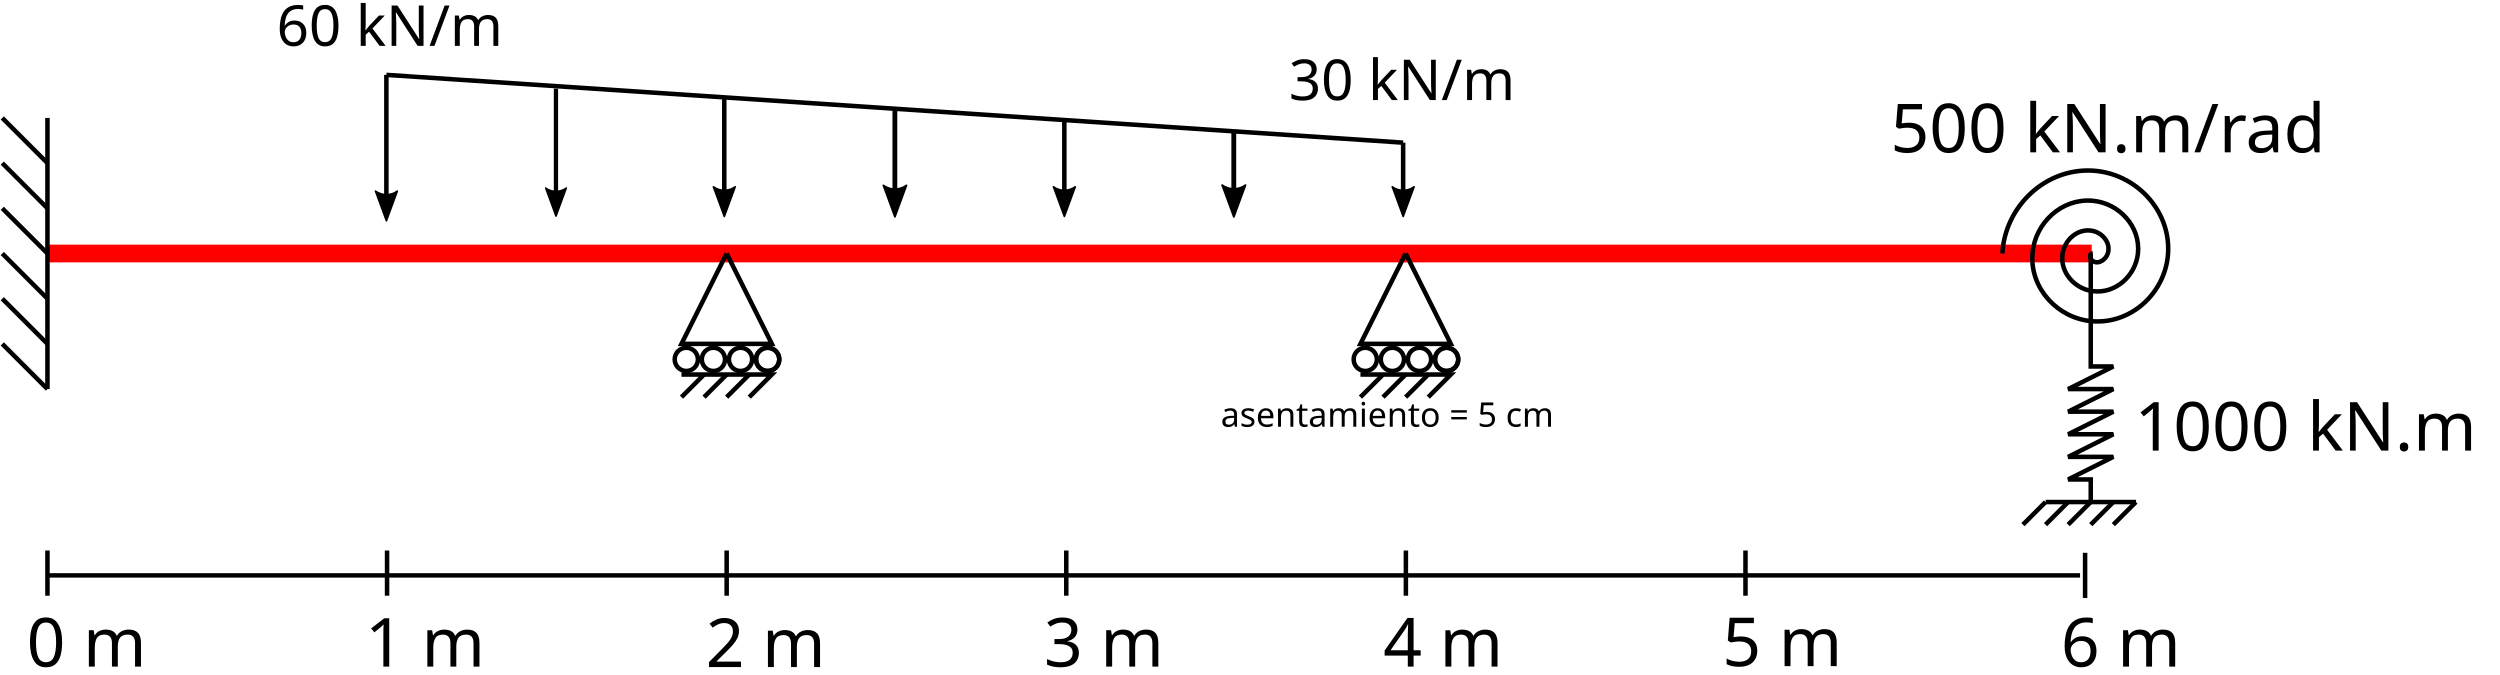
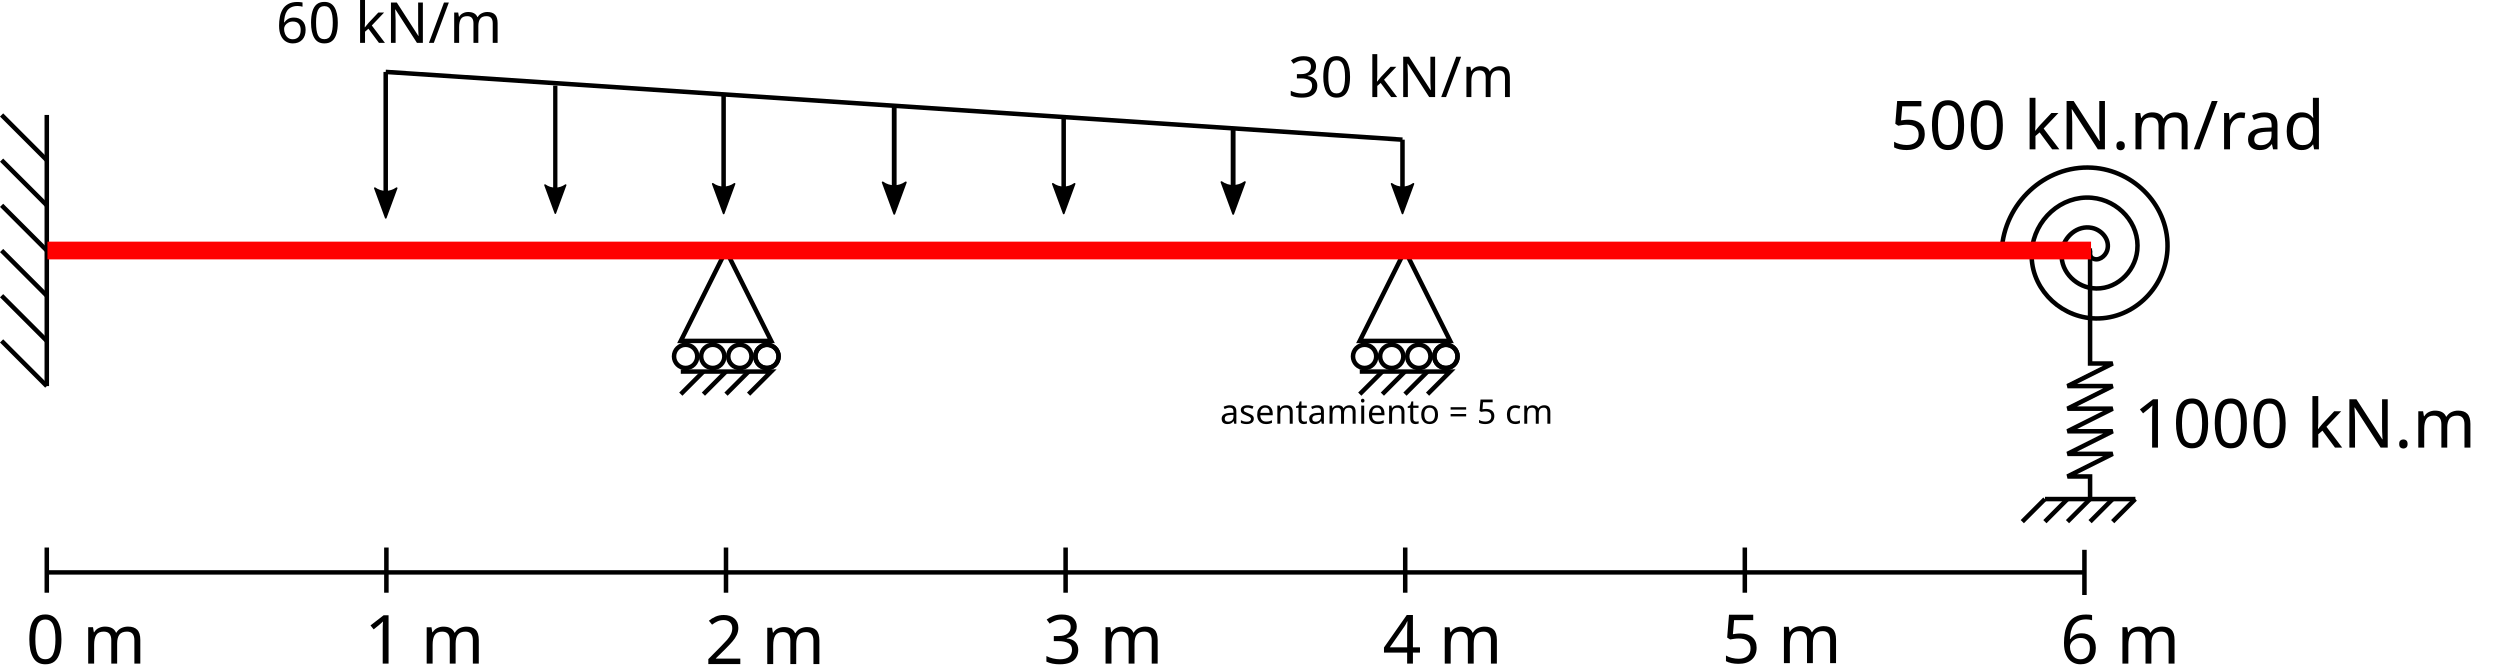
- <svg xmlns="http://www.w3.org/2000/svg" xmlns:xlink="http://www.w3.org/1999/xlink" width="543.944" height="146.653" viewBox="0 0 553.224 147.071" id="svg2" version="1.0">
+ <svg xmlns="http://www.w3.org/2000/svg" xmlns:xlink="http://www.w3.org/1999/xlink" width="543.944" height="144.604" viewBox="0 0 553.224 145.017" id="svg2" version="1.0">
  <defs id="defs4">
    <marker orient="auto" refY="0" refX="0" id="Arrow2Mstart" style="overflow:visible">
-       <path id="path4373" style="fill:#000000;fill-opacity:1;fill-rule:evenodd;stroke:#000000;stroke-width:0.625;stroke-linejoin:round;stroke-opacity:1" d="M 8.719,4.034 L -2.207,0.016 L 8.719,-4.002 C 6.973,-1.63 6.983,1.616 8.719,4.034 L 8.719,4.034 z" transform="scale(0.6,0.6)" />
+       <path id="path4373" style="fill:#000000;fill-opacity:1;fill-rule:evenodd;stroke:#000000;stroke-width:0.625;stroke-linejoin:round;stroke-opacity:1" d="M 8.719,4.034 -2.207,0.016 8.719,-4.002 c -1.745,2.372 -1.735,5.617 -6e-7,8.035 l 0,0 z" transform="scale(0.6,0.6)" />
    </marker>
    <marker style="overflow:visible" id="marker4749" refX="0" refY="0" orient="auto">
-       <path transform="scale(-0.6,-0.6)" d="M 8.719,4.034 L -2.207,0.016 L 8.719,-4.002 C 6.973,-1.63 6.983,1.616 8.719,4.034 L 8.719,4.034 z" style="fill:#000000;fill-opacity:1;fill-rule:evenodd;stroke:#000000;stroke-width:0.625;stroke-linejoin:round;stroke-opacity:1" id="path4751" />
+       <path transform="scale(-0.6,-0.6)" d="M 8.719,4.034 -2.207,0.016 8.719,-4.002 c -1.745,2.372 -1.735,5.617 -6e-7,8.035 l 0,0 z" style="fill:#000000;fill-opacity:1;fill-rule:evenodd;stroke:#000000;stroke-width:0.625;stroke-linejoin:round;stroke-opacity:1" id="path4751" />
    </marker>
    <marker style="overflow:visible" id="marker4709" refX="0" refY="0" orient="auto">
-       <path transform="scale(-0.6,-0.6)" d="M 8.719,4.034 L -2.207,0.016 L 8.719,-4.002 C 6.973,-1.63 6.983,1.616 8.719,4.034 L 8.719,4.034 z" style="fill:#000000;fill-opacity:1;fill-rule:evenodd;stroke:#000000;stroke-width:0.625;stroke-linejoin:round;stroke-opacity:1" id="path4711" />
+       <path transform="scale(-0.6,-0.6)" d="M 8.719,4.034 -2.207,0.016 8.719,-4.002 c -1.745,2.372 -1.735,5.617 -6e-7,8.035 l 0,0 z" style="fill:#000000;fill-opacity:1;fill-rule:evenodd;stroke:#000000;stroke-width:0.625;stroke-linejoin:round;stroke-opacity:1" id="path4711" />
    </marker>
    <marker style="overflow:visible" id="marker4675" refX="0" refY="0" orient="auto">
-       <path transform="scale(-0.6,-0.6)" d="M 8.719,4.034 L -2.207,0.016 L 8.719,-4.002 C 6.973,-1.63 6.983,1.616 8.719,4.034 L 8.719,4.034 z" style="fill:#000000;fill-opacity:1;fill-rule:evenodd;stroke:#000000;stroke-width:0.625;stroke-linejoin:round;stroke-opacity:1" id="path4677" />
+       <path transform="scale(-0.6,-0.6)" d="M 8.719,4.034 -2.207,0.016 8.719,-4.002 c -1.745,2.372 -1.735,5.617 -6e-7,8.035 l 0,0 z" style="fill:#000000;fill-opacity:1;fill-rule:evenodd;stroke:#000000;stroke-width:0.625;stroke-linejoin:round;stroke-opacity:1" id="path4677" />
    </marker>
    <marker style="overflow:visible" id="marker4647" refX="0" refY="0" orient="auto">
-       <path transform="scale(-0.6,-0.6)" d="M 8.719,4.034 L -2.207,0.016 L 8.719,-4.002 C 6.973,-1.63 6.983,1.616 8.719,4.034 L 8.719,4.034 z" style="fill:#000000;fill-opacity:1;fill-rule:evenodd;stroke:#000000;stroke-width:0.625;stroke-linejoin:round;stroke-opacity:1" id="path4649" />
+       <path transform="scale(-0.6,-0.6)" d="M 8.719,4.034 -2.207,0.016 8.719,-4.002 c -1.745,2.372 -1.735,5.617 -6e-7,8.035 l 0,0 z" style="fill:#000000;fill-opacity:1;fill-rule:evenodd;stroke:#000000;stroke-width:0.625;stroke-linejoin:round;stroke-opacity:1" id="path4649" />
    </marker>
    <marker style="overflow:visible" id="marker4625" refX="0" refY="0" orient="auto">
-       <path transform="scale(-0.6,-0.6)" d="M 8.719,4.034 L -2.207,0.016 L 8.719,-4.002 C 6.973,-1.63 6.983,1.616 8.719,4.034 L 8.719,4.034 z" style="fill:#000000;fill-opacity:1;fill-rule:evenodd;stroke:#000000;stroke-width:0.625;stroke-linejoin:round;stroke-opacity:1" id="path4627" />
+       <path transform="scale(-0.6,-0.6)" d="M 8.719,4.034 -2.207,0.016 8.719,-4.002 c -1.745,2.372 -1.735,5.617 -6e-7,8.035 l 0,0 z" style="fill:#000000;fill-opacity:1;fill-rule:evenodd;stroke:#000000;stroke-width:0.625;stroke-linejoin:round;stroke-opacity:1" id="path4627" />
    </marker>
    <marker orient="auto" refY="0" refX="0" id="Arrow2Mend" style="overflow:visible">
-       <path id="path4376" style="fill:#000000;fill-opacity:1;fill-rule:evenodd;stroke:#000000;stroke-width:0.625;stroke-linejoin:round;stroke-opacity:1" d="M 8.719,4.034 L -2.207,0.016 L 8.719,-4.002 C 6.973,-1.63 6.983,1.616 8.719,4.034 L 8.719,4.034 z" transform="scale(-0.6,-0.6)" />
+       <path id="path4376" style="fill:#000000;fill-opacity:1;fill-rule:evenodd;stroke:#000000;stroke-width:0.625;stroke-linejoin:round;stroke-opacity:1" d="M 8.719,4.034 -2.207,0.016 8.719,-4.002 c -1.745,2.372 -1.735,5.617 -6e-7,8.035 l 0,0 z" transform="scale(-0.6,-0.6)" />
    </marker>
  </defs>
-   <g id="layer1" transform="translate(-139.5,-101.833)">
+   <g id="layer1" transform="translate(-139.6464,-102.4781)">
    <g id="g4921">
-       <path id="path4140" d="M 150.147,156.888 L 602.372,156.888" style="fill:none;fill-rule:evenodd;stroke:#ff0000;stroke-width:3.924;stroke-linecap:butt;stroke-linejoin:miter;stroke-miterlimit:4;stroke-dasharray:none;stroke-opacity:1" />
      <g id="g4247">
-         <path style="fill:none;fill-rule:evenodd;stroke:#000000;stroke-width:1px;stroke-linecap:butt;stroke-linejoin:miter;stroke-opacity:1" d="M 150,126.888 L 150,186.888" id="path4144" />
-         <path style="fill:none;fill-rule:evenodd;stroke:#000000;stroke-width:1px;stroke-linecap:butt;stroke-linejoin:miter;stroke-opacity:1" d="M 140,126.888 L 150,136.888" id="path4146" />
-         <path style="fill:none;fill-rule:evenodd;stroke:#000000;stroke-width:1px;stroke-linecap:butt;stroke-linejoin:miter;stroke-opacity:1" d="M 140,136.888 L 150,146.888" id="path4148" />
-         <path style="fill:none;fill-rule:evenodd;stroke:#000000;stroke-width:1px;stroke-linecap:butt;stroke-linejoin:miter;stroke-opacity:1" d="M 140,146.888 L 150,156.888" id="path4150" />
-         <path style="fill:none;fill-rule:evenodd;stroke:#000000;stroke-width:1px;stroke-linecap:butt;stroke-linejoin:miter;stroke-opacity:1" d="M 140,156.888 L 150,166.888" id="path4152" />
-         <path style="fill:none;fill-rule:evenodd;stroke:#000000;stroke-width:1px;stroke-linecap:butt;stroke-linejoin:miter;stroke-opacity:1" d="M 140,166.888 L 150,176.888" id="path4154" />
-         <path style="fill:none;fill-rule:evenodd;stroke:#000000;stroke-width:1px;stroke-linecap:butt;stroke-linejoin:miter;stroke-opacity:1" d="M 140,176.888 L 150,186.888" id="path4156" />
+         <path style="fill:none;fill-rule:evenodd;stroke:#000000;stroke-width:1px;stroke-linecap:butt;stroke-linejoin:miter;stroke-opacity:1" d="m 150,126.888 0,60" id="path4144" />
+         <path style="fill:none;fill-rule:evenodd;stroke:#000000;stroke-width:1px;stroke-linecap:butt;stroke-linejoin:miter;stroke-opacity:1" d="m 140,126.888 10,10" id="path4146" />
+         <path style="fill:none;fill-rule:evenodd;stroke:#000000;stroke-width:1px;stroke-linecap:butt;stroke-linejoin:miter;stroke-opacity:1" d="m 140,136.888 10,10" id="path4148" />
+         <path style="fill:none;fill-rule:evenodd;stroke:#000000;stroke-width:1px;stroke-linecap:butt;stroke-linejoin:miter;stroke-opacity:1" d="m 140,146.888 10,10" id="path4150" />
+         <path style="fill:none;fill-rule:evenodd;stroke:#000000;stroke-width:1px;stroke-linecap:butt;stroke-linejoin:miter;stroke-opacity:1" d="m 140,156.888 10,10" id="path4152" />
+         <path style="fill:none;fill-rule:evenodd;stroke:#000000;stroke-width:1px;stroke-linecap:butt;stroke-linejoin:miter;stroke-opacity:1" d="m 140,166.888 10,10" id="path4154" />
+         <path style="fill:none;fill-rule:evenodd;stroke:#000000;stroke-width:1px;stroke-linecap:butt;stroke-linejoin:miter;stroke-opacity:1" d="m 140,176.888 10,10" id="path4156" />
      </g>
      <g transform="translate(-9.698904,-5.474619)" id="g4190">
-         <path style="fill:none;fill-rule:evenodd;stroke:#000000;stroke-width:1px;stroke-linecap:butt;stroke-linejoin:miter;stroke-opacity:1" d="M 310,162.362 L 300,182.362 L 320,182.362 L 310,162.362 L 310,162.362" id="path4158" />
+         <path style="fill:none;fill-rule:evenodd;stroke:#000000;stroke-width:1px;stroke-linecap:butt;stroke-linejoin:miter;stroke-opacity:1" d="m 310,162.362 -10,20 20,0 -10,-20 0,0" id="path4158" />
        <g id="g4175" transform="translate(-0.7142857,0)">
          <circle r="2.571" cy="185.791" cx="301.786" style="fill:none;stroke:#000000;stroke-opacity:1" id="path4165" />
          <circle id="circle4167" style="fill:none;stroke:#000000;stroke-opacity:1" cx="307.786" cy="185.791" r="2.571" />
          <circle r="2.571" cy="185.791" cx="313.786" style="fill:none;stroke:#000000;stroke-opacity:1" id="circle4169" />
          <circle id="circle4171" style="fill:none;stroke:#000000;stroke-opacity:1" cx="319.786" cy="185.791" r="2.571" />
          <circle r="2.571" cy="185.791" cx="319.786" style="fill:none;stroke:#000000;stroke-opacity:1" id="circle4173" />
        </g>
-         <path style="fill:none;fill-rule:evenodd;stroke:#000000;stroke-width:1px;stroke-linecap:butt;stroke-linejoin:miter;stroke-opacity:1" d="M 300,189.148 L 320,189.148 L 315,194.148" id="path4182" />
-         <path style="fill:none;fill-rule:evenodd;stroke:#000000;stroke-width:1px;stroke-linecap:butt;stroke-linejoin:miter;stroke-opacity:1" d="M 300,194.148 L 305,189.148" id="path4184" />
-         <path style="fill:none;fill-rule:evenodd;stroke:#000000;stroke-width:1px;stroke-linecap:butt;stroke-linejoin:miter;stroke-opacity:1" d="M 305,194.148 L 310,189.148" id="path4186" />
-         <path style="fill:none;fill-rule:evenodd;stroke:#000000;stroke-width:1px;stroke-linecap:butt;stroke-linejoin:miter;stroke-opacity:1" d="M 310,194.148 L 315,189.148" id="path4188" />
+         <path style="fill:none;fill-rule:evenodd;stroke:#000000;stroke-width:1px;stroke-linecap:butt;stroke-linejoin:miter;stroke-opacity:1" d="m 300,189.148 20,0 -5,5" id="path4182" />
+         <path style="fill:none;fill-rule:evenodd;stroke:#000000;stroke-width:1px;stroke-linecap:butt;stroke-linejoin:miter;stroke-opacity:1" d="m 300,194.148 5,-5" id="path4184" />
+         <path style="fill:none;fill-rule:evenodd;stroke:#000000;stroke-width:1px;stroke-linecap:butt;stroke-linejoin:miter;stroke-opacity:1" d="m 305,194.148 5,-5" id="path4186" />
+         <path style="fill:none;fill-rule:evenodd;stroke:#000000;stroke-width:1px;stroke-linecap:butt;stroke-linejoin:miter;stroke-opacity:1" d="m 310,194.148 5,-5" id="path4188" />
      </g>
      <use height="147.071" width="553.224" transform="translate(150.2484,0)" id="use4227" xlink:href="#g4190" y="0" x="0" />
      <g transform="translate(-17.84155,0)" id="g4256">
-         <path style="fill:none;fill-rule:evenodd;stroke:#000000;stroke-width:1px;stroke-linecap:butt;stroke-linejoin:miter;stroke-opacity:1" id="path4138" d="M -620.442,156.888 C -619.439,156.888 -619.947,158.239 -620.442,158.554 C -621.783,159.408 -623.364,158.179 -623.775,156.888 C -624.51,154.578 -622.644,152.355 -620.442,151.888 C -617.21,151.202 -614.27,153.777 -613.775,156.888 C -613.115,161.033 -616.424,164.709 -620.442,165.221 C -625.498,165.865 -629.919,161.813 -630.442,156.888 C -631.075,150.922 -626.275,145.751 -620.442,145.221 C -613.568,144.596 -607.645,150.147 -607.109,156.888 C -606.489,164.67 -612.793,171.347 -620.442,171.888 C -629.133,172.502 -636.564,165.444 -637.109,156.888 C -637.72,147.288 -629.906,139.102 -620.442,138.554 C -609.934,137.946 -600.992,146.515 -600.442,156.888" transform="scale(-1,1)" />
-         <path style="fill:none;fill-rule:evenodd;stroke:#000000;stroke-width:1px;stroke-linecap:butt;stroke-linejoin:miter;stroke-opacity:1" d="M 620,156.888 C 620,181.888 620,181.888 620,181.888 L 625,181.888 L 615,186.888 L 625,186.888 L 615,191.888 L 625,191.888 L 615,196.888 L 625,196.888 L 615,201.888 L 625,201.888 L 615,206.888 L 620,206.888 L 620,211.888" id="path4229" />
-         <path style="fill:none;fill-rule:evenodd;stroke:#000000;stroke-width:1px;stroke-linecap:butt;stroke-linejoin:miter;stroke-opacity:1" d="M 610.027,211.888 L 630.027,211.888" id="path4231" />
-         <path style="fill:none;fill-rule:evenodd;stroke:#000000;stroke-width:1px;stroke-linecap:butt;stroke-linejoin:miter;stroke-opacity:1" d="M 605,216.888 L 610,211.888" id="path4233" />
-         <path style="fill:none;fill-rule:evenodd;stroke:#000000;stroke-width:1px;stroke-linecap:butt;stroke-linejoin:miter;stroke-opacity:1" d="M 610,216.888 L 615,211.888" id="path4235" />
-         <path style="fill:none;fill-rule:evenodd;stroke:#000000;stroke-width:1px;stroke-linecap:butt;stroke-linejoin:miter;stroke-opacity:1" d="M 615,216.888 L 620,211.888" id="path4237" />
-         <path style="fill:none;fill-rule:evenodd;stroke:#000000;stroke-width:1px;stroke-linecap:butt;stroke-linejoin:miter;stroke-opacity:1" d="M 620,216.888 L 625,211.888" id="path4239" />
-         <path style="fill:none;fill-rule:evenodd;stroke:#000000;stroke-width:1px;stroke-linecap:butt;stroke-linejoin:miter;stroke-opacity:1" d="M 625,216.888 L 630,211.888" id="path4241" />
+         <path style="fill:none;fill-rule:evenodd;stroke:#000000;stroke-width:1px;stroke-linecap:butt;stroke-linejoin:miter;stroke-opacity:1" id="path4138" d="m -620.442,156.888 c 1.003,0 0.495,1.352 0,1.667 -1.341,0.854 -2.922,-0.375 -3.333,-1.667 -0.735,-2.31 1.131,-4.533 3.333,-5 3.232,-0.686 6.172,1.89 6.667,5 0.66,4.146 -2.649,7.822 -6.667,8.333 -5.056,0.644 -9.477,-3.408 -10,-8.333 -0.633,-5.965 4.167,-11.136 10,-11.667 6.874,-0.625 12.797,4.926 13.333,11.667 0.619,7.783 -5.685,14.459 -13.333,15 -8.691,0.615 -16.122,-6.443 -16.667,-15 -0.611,-9.599 7.202,-17.786 16.667,-18.333 10.507,-0.608 19.45,7.961 20,18.333" transform="scale(-1,1)" />
+         <path style="fill:none;fill-rule:evenodd;stroke:#000000;stroke-width:1px;stroke-linecap:butt;stroke-linejoin:miter;stroke-opacity:1" d="m 620,156.888 c 0,25 0,25 0,25 l 5,0 -10,5 10,0 -10,5 10,0 -10,5 10,0 -10,5 10,0 -10,5 5,0 0,5" id="path4229" />
+         <path style="fill:none;fill-rule:evenodd;stroke:#000000;stroke-width:1px;stroke-linecap:butt;stroke-linejoin:miter;stroke-opacity:1" d="m 610.027,211.888 20,0" id="path4231" />
+         <path style="fill:none;fill-rule:evenodd;stroke:#000000;stroke-width:1px;stroke-linecap:butt;stroke-linejoin:miter;stroke-opacity:1" d="m 605,216.888 5,-5" id="path4233" />
+         <path style="fill:none;fill-rule:evenodd;stroke:#000000;stroke-width:1px;stroke-linecap:butt;stroke-linejoin:miter;stroke-opacity:1" d="m 610,216.888 5,-5" id="path4235" />
+         <path style="fill:none;fill-rule:evenodd;stroke:#000000;stroke-width:1px;stroke-linecap:butt;stroke-linejoin:miter;stroke-opacity:1" d="m 615,216.888 5,-5" id="path4237" />
+         <path style="fill:none;fill-rule:evenodd;stroke:#000000;stroke-width:1px;stroke-linecap:butt;stroke-linejoin:miter;stroke-opacity:1" d="m 620,216.888 5,-5" id="path4239" />
+         <path style="fill:none;fill-rule:evenodd;stroke:#000000;stroke-width:1px;stroke-linecap:butt;stroke-linejoin:miter;stroke-opacity:1" d="m 625,216.888 5,-5" id="path4241" />
      </g>
-       <path id="path4268" d="M 150,228.118 L 599.797,228.118" style="fill:none;fill-rule:evenodd;stroke:#000000;stroke-width:0.978px;stroke-linecap:butt;stroke-linejoin:miter;stroke-opacity:1" />
-       <path id="path4270" d="M 150,222.613 L 150,232.613" style="fill:none;fill-rule:evenodd;stroke:#000000;stroke-width:1px;stroke-linecap:butt;stroke-linejoin:miter;stroke-opacity:1" />
-       <path style="fill:none;fill-rule:evenodd;stroke:#000000;stroke-width:1px;stroke-linecap:butt;stroke-linejoin:miter;stroke-opacity:1" d="M 225.151,222.613 L 225.151,232.613" id="path4272" />
-       <path id="path4274" d="M 300.303,222.613 L 300.303,232.613" style="fill:none;fill-rule:evenodd;stroke:#000000;stroke-width:1px;stroke-linecap:butt;stroke-linejoin:miter;stroke-opacity:1" />
-       <path style="fill:none;fill-rule:evenodd;stroke:#000000;stroke-width:1px;stroke-linecap:butt;stroke-linejoin:miter;stroke-opacity:1" d="M 375.454,222.613 L 375.454,232.613" id="path4276" />
-       <path id="path4278" d="M 450.606,222.613 L 450.606,232.613" style="fill:none;fill-rule:evenodd;stroke:#000000;stroke-width:1px;stroke-linecap:butt;stroke-linejoin:miter;stroke-opacity:1" />
-       <path id="path4282" d="M 600.909,223.118 L 600.909,233.118" style="fill:none;fill-rule:evenodd;stroke:#000000;stroke-width:1px;stroke-linecap:butt;stroke-linejoin:miter;stroke-opacity:1" />
-       <path style="fill:none;fill-rule:evenodd;stroke:#000000;stroke-width:1px;stroke-linecap:butt;stroke-linejoin:miter;stroke-opacity:1" d="M 525.757,222.613 L 525.757,232.613" id="path4284" />
-       <text id="text4286" y="248.295" x="145.404" style="font-size:15px;font-style:normal;font-weight:normal;line-height:125%;letter-spacing:0px;word-spacing:0px;fill:#000000;fill-opacity:1;stroke:none;stroke-width:1px;stroke-linecap:butt;stroke-linejoin:miter;stroke-opacity:1;font-family:sans-serif" xml:space="preserve">
+       <path id="path4140" d="m 150.147,156.888 452.225,0" style="fill:none;fill-rule:evenodd;stroke:#ff0000;stroke-width:3.924;stroke-linecap:butt;stroke-linejoin:miter;stroke-miterlimit:4;stroke-dasharray:none;stroke-opacity:1" />
+       <path id="path4268" d="m 150,228.118 450.66,0" style="fill:none;fill-rule:evenodd;stroke:#000000;stroke-width:0.979px;stroke-linecap:butt;stroke-linejoin:miter;stroke-opacity:1" />
+       <path id="path4270" d="m 150,222.613 0,10" style="fill:none;fill-rule:evenodd;stroke:#000000;stroke-width:1px;stroke-linecap:butt;stroke-linejoin:miter;stroke-opacity:1" />
+       <path style="fill:none;fill-rule:evenodd;stroke:#000000;stroke-width:1px;stroke-linecap:butt;stroke-linejoin:miter;stroke-opacity:1" d="m 225.151,222.613 0,10" id="path4272" />
+       <path id="path4274" d="m 300.303,222.613 0,10" style="fill:none;fill-rule:evenodd;stroke:#000000;stroke-width:1px;stroke-linecap:butt;stroke-linejoin:miter;stroke-opacity:1" />
+       <path style="fill:none;fill-rule:evenodd;stroke:#000000;stroke-width:1px;stroke-linecap:butt;stroke-linejoin:miter;stroke-opacity:1" d="m 375.454,222.613 0,10" id="path4276" />
+       <path id="path4278" d="m 450.606,222.613 0,10" style="fill:none;fill-rule:evenodd;stroke:#000000;stroke-width:1px;stroke-linecap:butt;stroke-linejoin:miter;stroke-opacity:1" />
+       <path id="path4282" d="m 600.909,223.118 0,10" style="fill:none;fill-rule:evenodd;stroke:#000000;stroke-width:1px;stroke-linecap:butt;stroke-linejoin:miter;stroke-opacity:1" />
+       <path style="fill:none;fill-rule:evenodd;stroke:#000000;stroke-width:1px;stroke-linecap:butt;stroke-linejoin:miter;stroke-opacity:1" d="m 525.757,222.613 0,10" id="path4284" />
+       <text id="text4286" y="248.295" x="145.404" style="font-style:normal;font-weight:normal;font-size:15px;line-height:125%;font-family:sans-serif;letter-spacing:0px;word-spacing:0px;fill:#000000;fill-opacity:1;stroke:none;stroke-width:1px;stroke-linecap:butt;stroke-linejoin:miter;stroke-opacity:1" xml:space="preserve">
        <tspan y="248.295" x="145.404" id="tspan4288">0 m</tspan>
      </text>
-       <text id="text4290" y="248.303" x="220.303" style="font-size:15px;font-style:normal;font-weight:normal;line-height:125%;letter-spacing:0px;word-spacing:0px;fill:#000000;fill-opacity:1;stroke:none;stroke-width:1px;stroke-linecap:butt;stroke-linejoin:miter;stroke-opacity:1;font-family:sans-serif" xml:space="preserve">
+       <text id="text4290" y="248.303" x="220.303" style="font-style:normal;font-weight:normal;font-size:15px;line-height:125%;font-family:sans-serif;letter-spacing:0px;word-spacing:0px;fill:#000000;fill-opacity:1;stroke:none;stroke-width:1px;stroke-linecap:butt;stroke-linejoin:miter;stroke-opacity:1" xml:space="preserve">
        <tspan y="248.303" x="220.303" id="tspan4292">1 m</tspan>
      </text>
-       <text id="text4294" y="248.402" x="295.67" style="font-size:15px;font-style:normal;font-weight:normal;line-height:125%;letter-spacing:0px;word-spacing:0px;fill:#000000;fill-opacity:1;stroke:none;stroke-width:1px;stroke-linecap:butt;stroke-linejoin:miter;stroke-opacity:1;font-family:sans-serif" xml:space="preserve">
+       <text id="text4294" y="248.402" x="295.67" style="font-style:normal;font-weight:normal;font-size:15px;line-height:125%;font-family:sans-serif;letter-spacing:0px;word-spacing:0px;fill:#000000;fill-opacity:1;stroke:none;stroke-width:1px;stroke-linecap:butt;stroke-linejoin:miter;stroke-opacity:1" xml:space="preserve">
        <tspan y="248.402" x="295.67" id="tspan4296">2 m</tspan>
      </text>
-       <text id="text4298" y="248.295" x="370.533" style="font-size:15px;font-style:normal;font-weight:normal;line-height:125%;letter-spacing:0px;word-spacing:0px;fill:#000000;fill-opacity:1;stroke:none;stroke-width:1px;stroke-linecap:butt;stroke-linejoin:miter;stroke-opacity:1;font-family:sans-serif" xml:space="preserve">
+       <text id="text4298" y="248.295" x="370.533" style="font-style:normal;font-weight:normal;font-size:15px;line-height:125%;font-family:sans-serif;letter-spacing:0px;word-spacing:0px;fill:#000000;fill-opacity:1;stroke:none;stroke-width:1px;stroke-linecap:butt;stroke-linejoin:miter;stroke-opacity:1" xml:space="preserve">
        <tspan y="248.295" x="370.533" id="tspan4300">3 m</tspan>
      </text>
-       <text id="text4302" y="248.303" x="445.593" style="font-size:15px;font-style:normal;font-weight:normal;line-height:125%;letter-spacing:0px;word-spacing:0px;fill:#000000;fill-opacity:1;stroke:none;stroke-width:1px;stroke-linecap:butt;stroke-linejoin:miter;stroke-opacity:1;font-family:sans-serif" xml:space="preserve">
+       <text id="text4302" y="248.303" x="445.593" style="font-style:normal;font-weight:normal;font-size:15px;line-height:125%;font-family:sans-serif;letter-spacing:0px;word-spacing:0px;fill:#000000;fill-opacity:1;stroke:none;stroke-width:1px;stroke-linecap:butt;stroke-linejoin:miter;stroke-opacity:1" xml:space="preserve">
        <tspan y="248.303" x="445.593" id="tspan4304">4 m </tspan>
      </text>
-       <text id="text4306" y="248.196" x="520.649" style="font-size:15px;font-style:normal;font-weight:normal;line-height:125%;letter-spacing:0px;word-spacing:0px;fill:#000000;fill-opacity:1;stroke:none;stroke-width:1px;stroke-linecap:butt;stroke-linejoin:miter;stroke-opacity:1;font-family:sans-serif" xml:space="preserve">
+       <text id="text4306" y="248.196" x="520.649" style="font-style:normal;font-weight:normal;font-size:15px;line-height:125%;font-family:sans-serif;letter-spacing:0px;word-spacing:0px;fill:#000000;fill-opacity:1;stroke:none;stroke-width:1px;stroke-linecap:butt;stroke-linejoin:miter;stroke-opacity:1" xml:space="preserve">
        <tspan y="248.196" x="520.649" id="tspan4308">5 m</tspan>
      </text>
-       <text id="text4310" y="248.295" x="595.556" style="font-size:15px;font-style:normal;font-weight:normal;line-height:125%;letter-spacing:0px;word-spacing:0px;fill:#000000;fill-opacity:1;stroke:none;stroke-width:1px;stroke-linecap:butt;stroke-linejoin:miter;stroke-opacity:1;font-family:sans-serif" xml:space="preserve">
+       <text id="text4310" y="248.295" x="595.556" style="font-style:normal;font-weight:normal;font-size:15px;line-height:125%;font-family:sans-serif;letter-spacing:0px;word-spacing:0px;fill:#000000;fill-opacity:1;stroke:none;stroke-width:1px;stroke-linecap:butt;stroke-linejoin:miter;stroke-opacity:1" xml:space="preserve">
        <tspan y="248.295" x="595.556" id="tspan4312">6 m</tspan>
      </text>
-       <path id="path4333" d="M 225,148.322 L 225,117.362 M 225,117.362 L 450,132.362 M 450,132.362 L 450,147.362" style="fill:none;fill-rule:evenodd;stroke:#000000;stroke-width:1px;stroke-linecap:butt;stroke-linejoin:miter;marker-start:url(#Arrow2Mstart);marker-end:url(#marker4749);stroke-opacity:1" />
-       <path id="path4335" d="M 299.773,122.362 L 299.773,147.362" style="fill:none;fill-rule:evenodd;stroke:#000000;stroke-width:1px;stroke-linecap:butt;stroke-linejoin:miter;marker-end:url(#marker4625);stroke-opacity:1" />
-       <path id="path4337" d="M 375.025,127.362 L 375.025,147.362" style="fill:none;fill-rule:evenodd;stroke:#000000;stroke-width:1px;stroke-linecap:butt;stroke-linejoin:miter;marker-end:url(#marker4675);stroke-opacity:1" />
-       <path id="path4339" d="M 262.525,120.393 L 262.525,147.362" style="fill:none;fill-rule:evenodd;stroke:#000000;stroke-width:0.948px;stroke-linecap:butt;stroke-linejoin:miter;marker-end:url(#Arrow2Mend);stroke-opacity:1" />
-       <path id="path4341" d="M 337.525,124.837 L 337.525,147.362" style="fill:none;fill-rule:evenodd;stroke:#000000;stroke-width:1.061px;stroke-linecap:butt;stroke-linejoin:miter;marker-end:url(#marker4647);stroke-opacity:1" />
-       <path id="path4343" d="M 412.525,130.089 L 412.525,147.362" style="fill:none;fill-rule:evenodd;stroke:#000000;stroke-width:1.073px;stroke-linecap:butt;stroke-linejoin:miter;marker-end:url(#marker4709);stroke-opacity:1" />
-       <text id="text4893" y="110.934" x="200.714" style="font-size:15px;font-style:normal;font-weight:normal;line-height:125%;letter-spacing:0px;word-spacing:0px;fill:#000000;fill-opacity:1;stroke:none;stroke-width:1px;stroke-linecap:butt;stroke-linejoin:miter;stroke-opacity:1;font-family:sans-serif" xml:space="preserve">
+       <path id="path4333" d="m 225,148.322 0,-30.959 m 0,0 225,15 m 0,0 0,15" style="fill:none;fill-rule:evenodd;stroke:#000000;stroke-width:1px;stroke-linecap:butt;stroke-linejoin:miter;stroke-opacity:1;marker-start:url(#Arrow2Mstart);marker-end:url(#marker4749)" />
+       <path id="path4335" d="m 299.773,122.362 0,25" style="fill:none;fill-rule:evenodd;stroke:#000000;stroke-width:1px;stroke-linecap:butt;stroke-linejoin:miter;stroke-opacity:1;marker-end:url(#marker4625)" />
+       <path id="path4337" d="m 375.025,127.362 0,20" style="fill:none;fill-rule:evenodd;stroke:#000000;stroke-width:1px;stroke-linecap:butt;stroke-linejoin:miter;stroke-opacity:1;marker-end:url(#marker4675)" />
+       <path id="path4339" d="m 262.525,120.393 0,26.97" style="fill:none;fill-rule:evenodd;stroke:#000000;stroke-width:0.948px;stroke-linecap:butt;stroke-linejoin:miter;stroke-opacity:1;marker-end:url(#Arrow2Mend)" />
+       <path id="path4341" d="m 337.525,124.837 0,22.525" style="fill:none;fill-rule:evenodd;stroke:#000000;stroke-width:1.061px;stroke-linecap:butt;stroke-linejoin:miter;stroke-opacity:1;marker-end:url(#marker4647)" />
+       <path id="path4343" d="m 412.525,130.089 0,17.273" style="fill:none;fill-rule:evenodd;stroke:#000000;stroke-width:1.073px;stroke-linecap:butt;stroke-linejoin:miter;stroke-opacity:1;marker-end:url(#marker4709)" />
+       <text id="text4893" y="110.934" x="200.714" style="font-style:normal;font-weight:normal;font-size:15px;line-height:125%;font-family:sans-serif;letter-spacing:0px;word-spacing:0px;fill:#000000;fill-opacity:1;stroke:none;stroke-width:1px;stroke-linecap:butt;stroke-linejoin:miter;stroke-opacity:1" xml:space="preserve">
        <tspan style="font-size:12.5px" y="110.934" x="200.714" id="tspan4895">60 kN/m</tspan>
      </text>
-       <text xml:space="preserve" style="font-size:15px;font-style:normal;font-weight:normal;line-height:125%;letter-spacing:0px;word-spacing:0px;fill:#000000;fill-opacity:1;stroke:none;stroke-width:1px;stroke-linecap:butt;stroke-linejoin:miter;stroke-opacity:1;font-family:sans-serif" x="424.714" y="122.934" id="text4897">
+       <text xml:space="preserve" style="font-style:normal;font-weight:normal;font-size:15px;line-height:125%;font-family:sans-serif;letter-spacing:0px;word-spacing:0px;fill:#000000;fill-opacity:1;stroke:none;stroke-width:1px;stroke-linecap:butt;stroke-linejoin:miter;stroke-opacity:1" x="424.714" y="122.934" id="text4897">
        <tspan id="tspan4899" x="424.714" y="122.934" style="font-size:12.5px">30 kN/m</tspan>
      </text>
-       <text id="text4901" y="134.505" x="557.857" style="font-size:15px;font-style:normal;font-weight:normal;line-height:125%;letter-spacing:0px;word-spacing:0px;fill:#000000;fill-opacity:1;stroke:none;stroke-width:1px;stroke-linecap:butt;stroke-linejoin:miter;stroke-opacity:1;font-family:sans-serif" xml:space="preserve">
+       <text id="text4901" y="134.505" x="557.857" style="font-style:normal;font-weight:normal;font-size:15px;line-height:125%;font-family:sans-serif;letter-spacing:0px;word-spacing:0px;fill:#000000;fill-opacity:1;stroke:none;stroke-width:1px;stroke-linecap:butt;stroke-linejoin:miter;stroke-opacity:1" xml:space="preserve">
        <tspan y="134.505" x="557.857" id="tspan4903">500 kN.m/rad</tspan>
      </text>
-       <text xml:space="preserve" style="font-size:15px;font-style:normal;font-weight:normal;line-height:125%;letter-spacing:0px;word-spacing:0px;fill:#000000;fill-opacity:1;stroke:none;stroke-width:1px;stroke-linecap:butt;stroke-linejoin:miter;stroke-opacity:1;font-family:sans-serif" x="611.857" y="200.505" id="text4905">
+       <text xml:space="preserve" style="font-style:normal;font-weight:normal;font-size:15px;line-height:125%;font-family:sans-serif;letter-spacing:0px;word-spacing:0px;fill:#000000;fill-opacity:1;stroke:none;stroke-width:1px;stroke-linecap:butt;stroke-linejoin:miter;stroke-opacity:1" x="611.857" y="200.505" id="text4905">
        <tspan id="tspan4907" x="611.857" y="200.505">1000 kN.m</tspan>
      </text>
-       <text id="text4909" y="195.219" x="409.643" style="font-size:15px;font-style:normal;font-weight:normal;line-height:125%;letter-spacing:0px;word-spacing:0px;fill:#000000;fill-opacity:1;stroke:none;stroke-width:1px;stroke-linecap:butt;stroke-linejoin:miter;stroke-opacity:1;font-family:sans-serif" xml:space="preserve">
+       <text id="text4909" y="195.219" x="409.643" style="font-style:normal;font-weight:normal;font-size:15px;line-height:125%;font-family:sans-serif;letter-spacing:0px;word-spacing:0px;fill:#000000;fill-opacity:1;stroke:none;stroke-width:1px;stroke-linecap:butt;stroke-linejoin:miter;stroke-opacity:1" xml:space="preserve">
        <tspan style="font-size:7.5px" y="195.219" x="409.643" id="tspan4911">asentamiento = 5 cm</tspan>
      </text>
    </g>
-     <flowRoot xml:space="preserve" id="flowRoot4913" style="font-size:15px;font-style:normal;font-weight:normal;line-height:125%;letter-spacing:0px;word-spacing:0px;fill:#000000;fill-opacity:1;stroke:none;stroke-width:1px;stroke-linecap:butt;stroke-linejoin:miter;stroke-opacity:1;font-family:sans-serif">
+     <flowRoot xml:space="preserve" id="flowRoot4913" style="font-style:normal;font-weight:normal;font-size:15px;line-height:125%;font-family:sans-serif;letter-spacing:0px;word-spacing:0px;fill:#000000;fill-opacity:1;stroke:none;stroke-width:1px;stroke-linecap:butt;stroke-linejoin:miter;stroke-opacity:1">
      <flowRegion id="flowRegion4915">
        <rect id="rect4917" width="891.429" height="348.571" x="40" y="-7.638" />
      </flowRegion>
      <flowPara id="flowPara4919" />
    </flowRoot>
  </g>
</svg>
